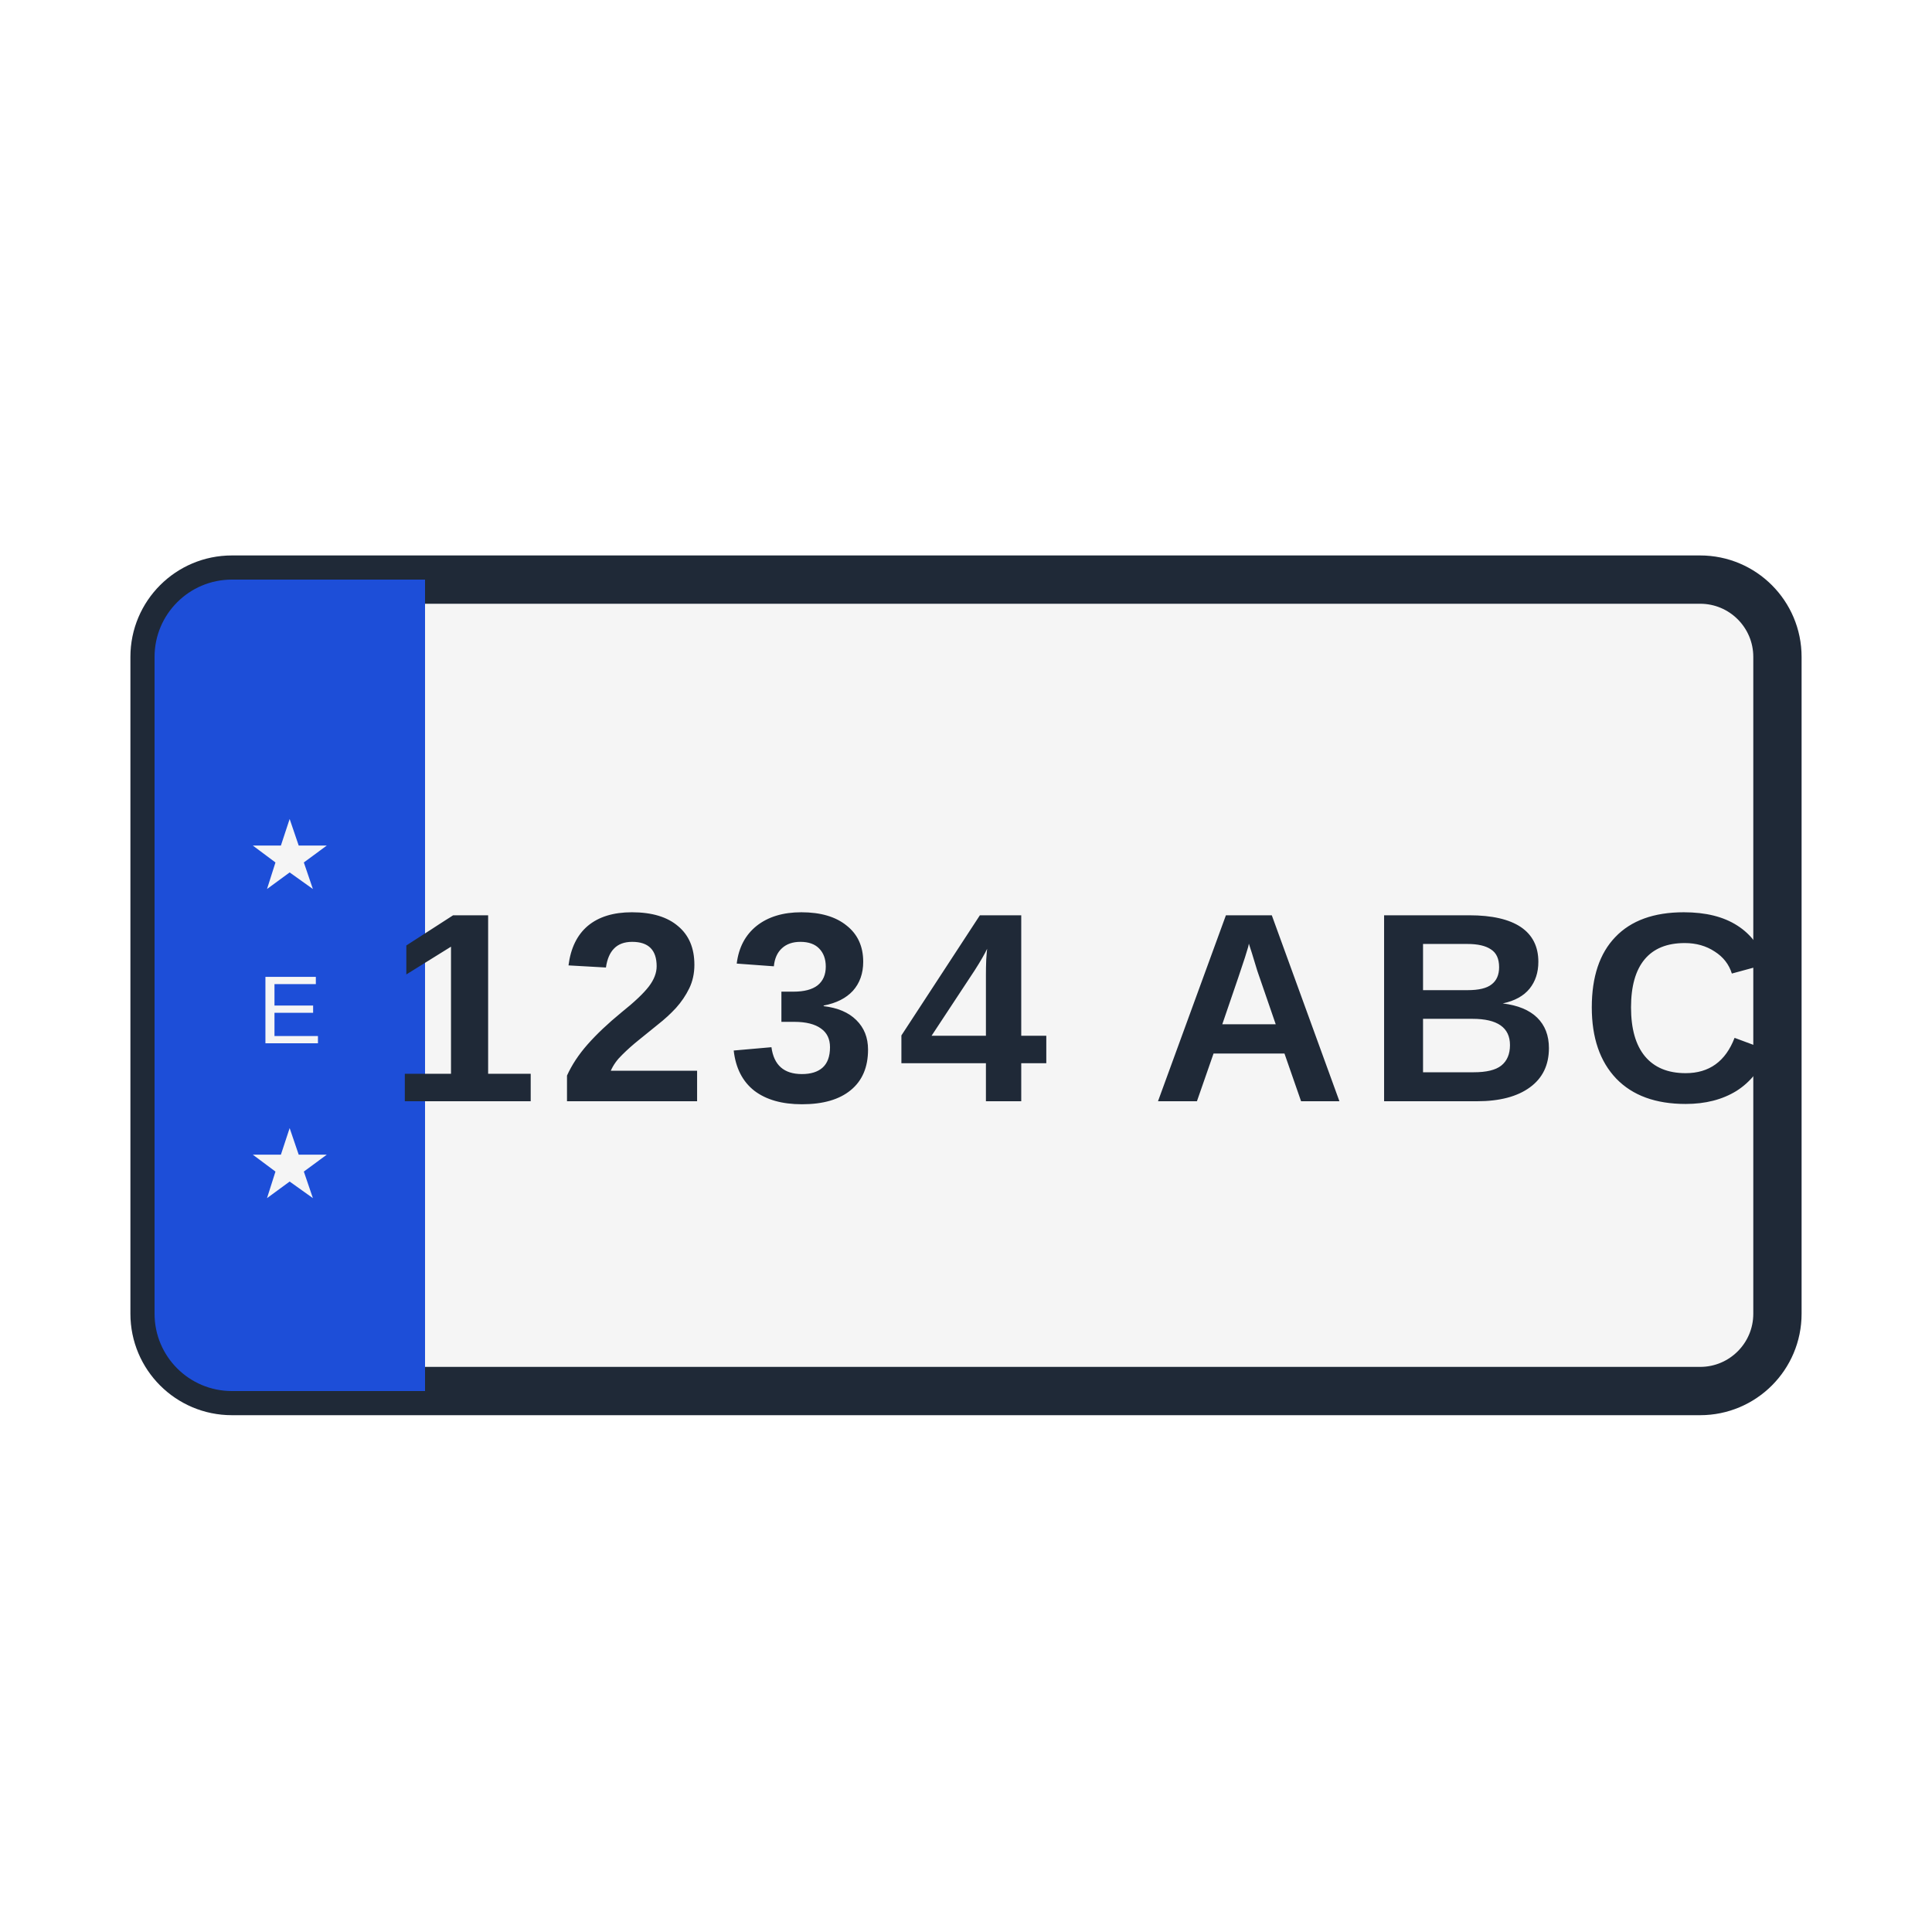
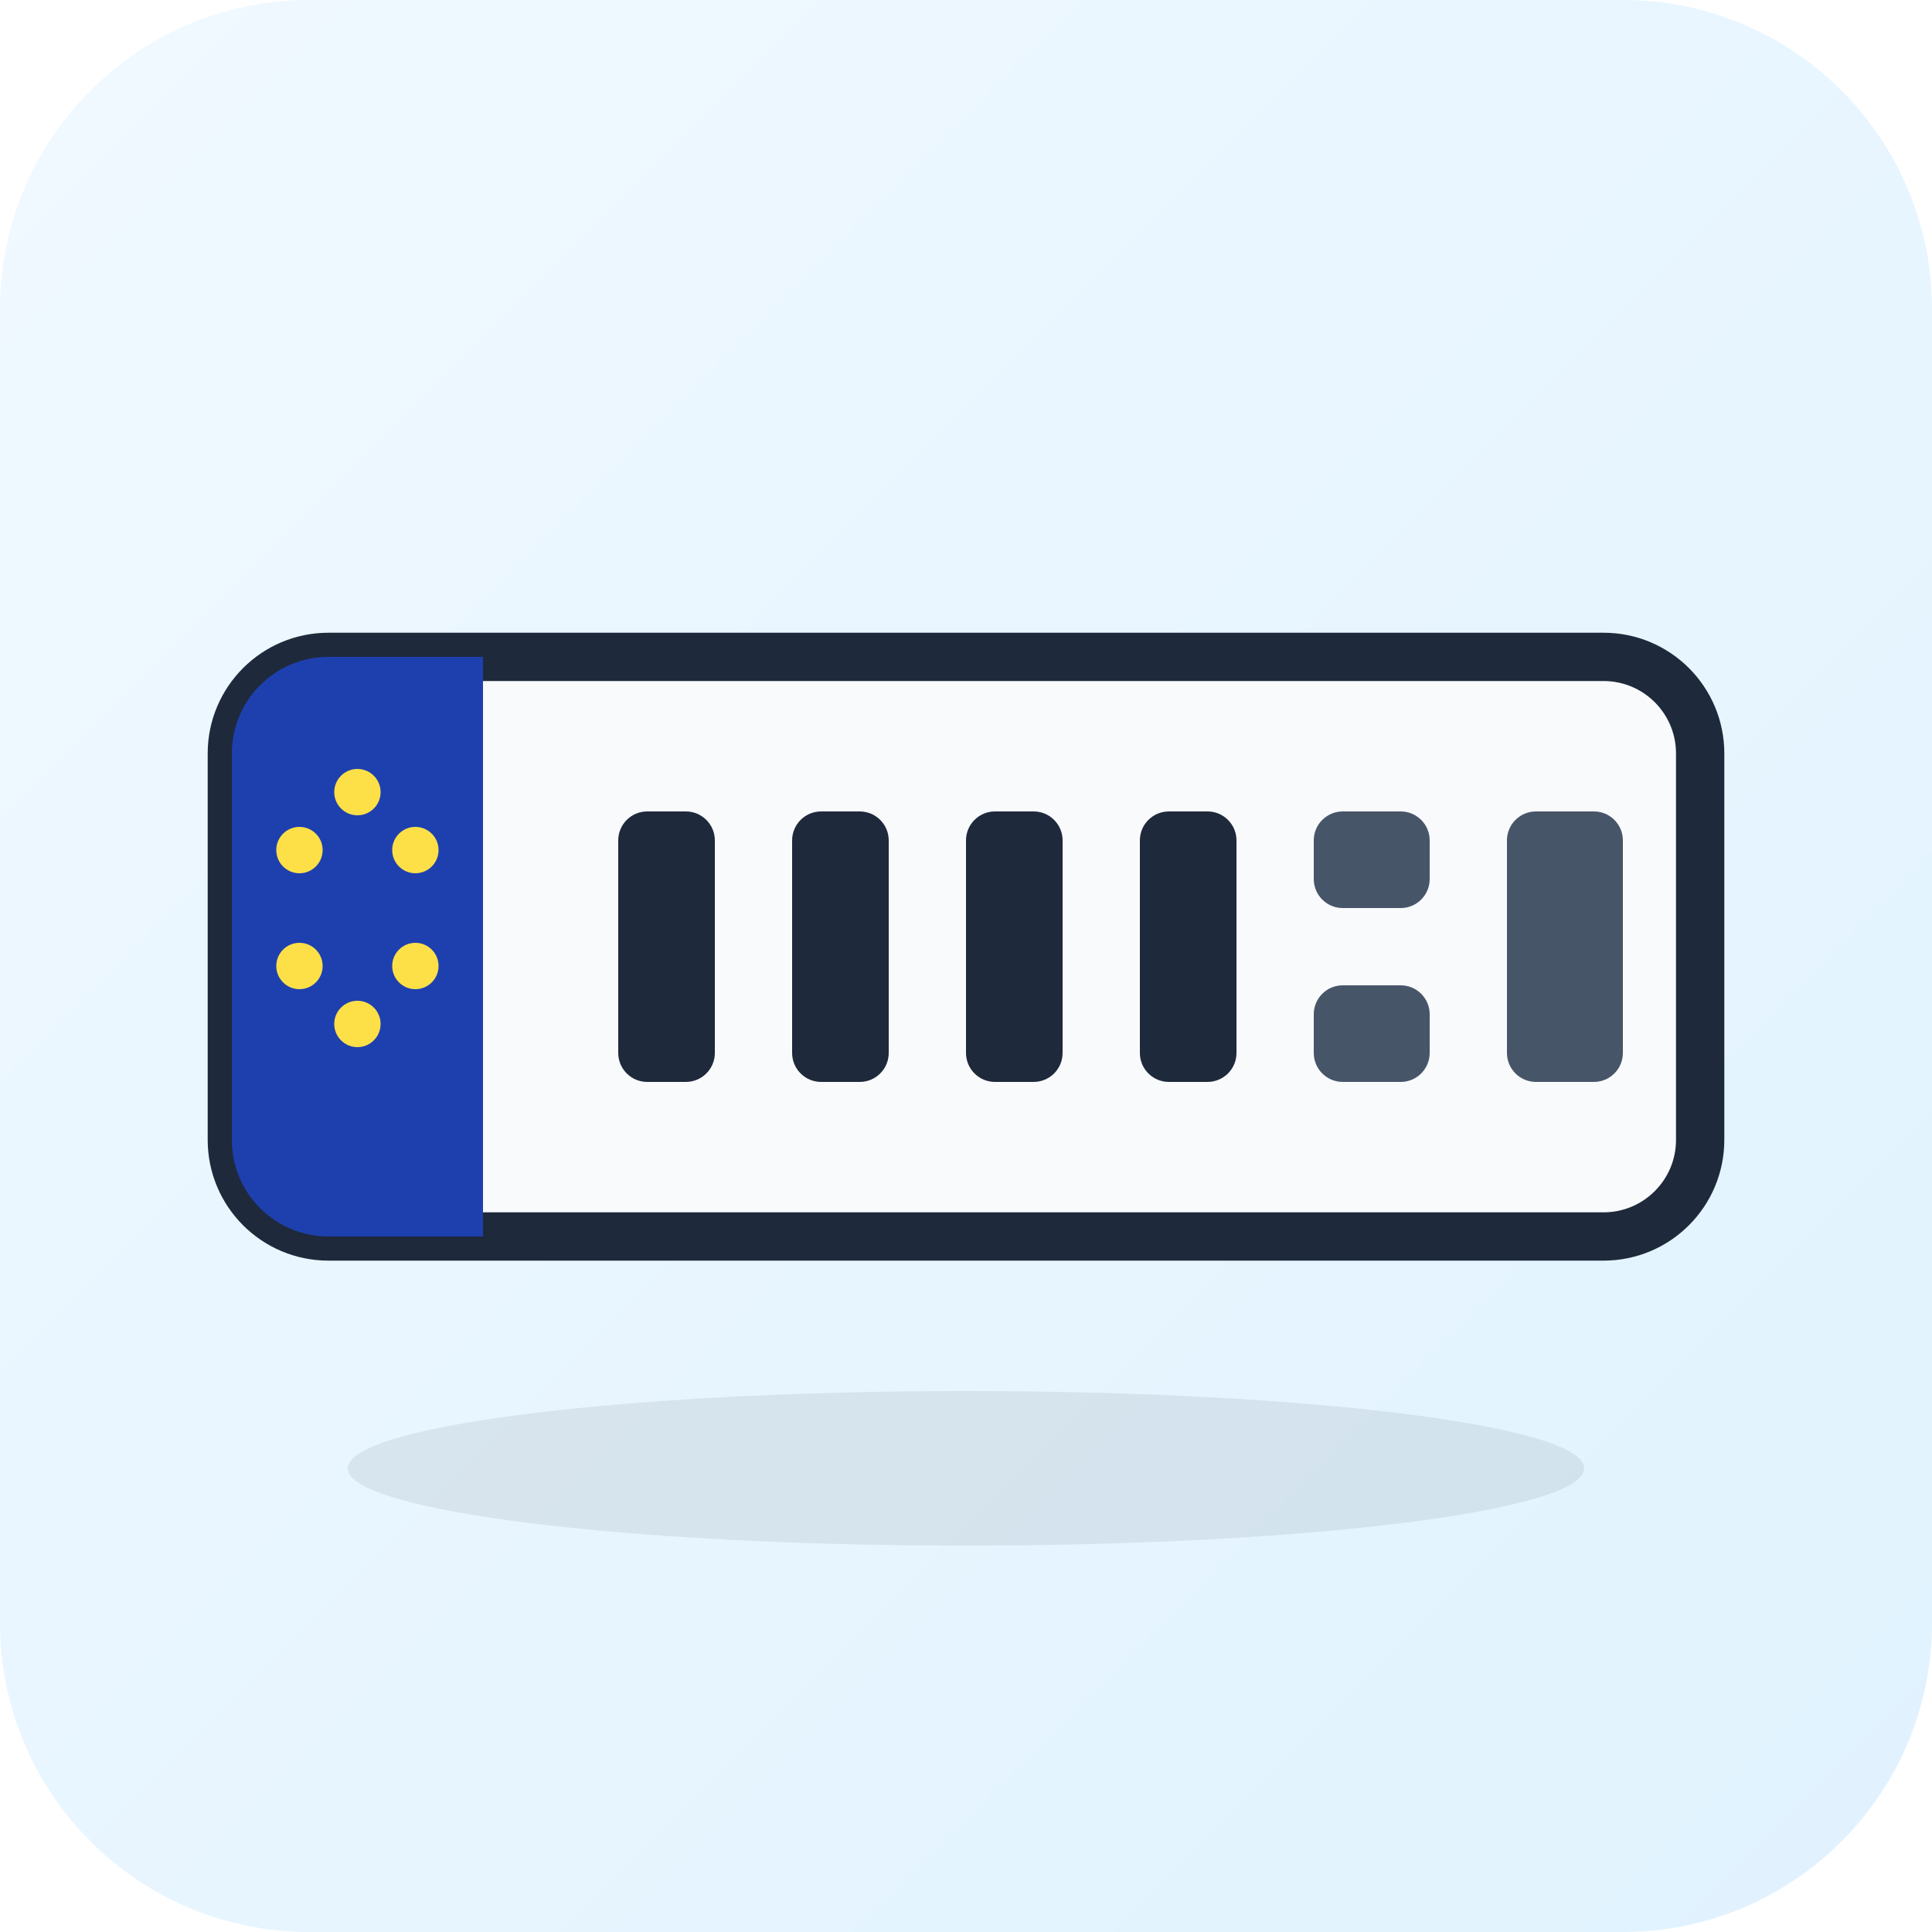
<svg xmlns="http://www.w3.org/2000/svg" viewBox="0 0 100 100">
-   <rect x="8" y="30" width="84" height="42" rx="4" ry="4" fill="#f5f5f5" stroke="#1f2937" stroke-width="2.5" />
-   <rect x="8" y="30" width="14" height="42" rx="4" ry="4" fill="#1d4ed8" />
-   <rect x="15" y="30" width="7" height="42" fill="#1d4ed8" />
-   <text x="15" y="46" font-family="Arial,sans-serif" font-size="5" fill="#f5f5f5" text-anchor="middle">★</text>
-   <text x="15" y="54" font-family="Arial,sans-serif" font-size="5" fill="#f5f5f5" text-anchor="middle">E</text>
-   <text x="15" y="62" font-family="Arial,sans-serif" font-size="5" fill="#f5f5f5" text-anchor="middle">★</text>
-   <text x="56" y="57" font-family="Arial,sans-serif" font-size="14" fill="#1f2937" font-weight="700" text-anchor="middle" letter-spacing="1">1234 ABC</text>
+   <defs>
+     <linearGradient id="mat_bg" x1="0" y1="0" x2="1" y2="1">
+       <stop offset="0" stop-color="#f0f9ff" />
+       <stop offset="1" stop-color="#e0f2fe" />
+     </linearGradient>
+   </defs>
+   <rect width="100" height="100" rx="16" fill="url(#mat_bg)" />
+   <ellipse cx="50" cy="76" rx="32" ry="4" fill="#0f172a" opacity=".08" />
+   <rect x="12" y="34" width="76" height="30" rx="5" fill="#f8fafc" stroke="#1e293b" stroke-width="2.5" />
+   <rect x="12" y="34" width="13" height="30" rx="5" fill="#1e40af" />
+   <rect x="20" y="34" width="5" height="30" fill="#1e40af" />
+   <g fill="#fde047">
+     <circle cx="18.5" cy="41" r="1.2" />
+     <circle cx="15.5" cy="44" r="1.2" />
+     <circle cx="21.5" cy="44" r="1.2" />
+     <circle cx="15.5" cy="50" r="1.2" />
+     <circle cx="21.5" cy="50" r="1.2" />
+     <circle cx="18.5" cy="53" r="1.2" />
+   </g>
+   <g fill="#1e293b">
+     <rect x="32" y="42" width="5" height="14" rx="1.5" />
+     <rect x="41" y="42" width="5" height="14" rx="1.5" />
+     <rect x="50" y="42" width="5" height="14" rx="1.5" />
+     <rect x="59" y="42" width="5" height="14" rx="1.5" />
+   </g>
+   <rect x="68" y="42" width="6" height="5" rx="1.5" fill="#475569" />
+   <rect x="68" y="51" width="6" height="5" rx="1.5" fill="#475569" />
+   <rect x="78" y="42" width="6" height="14" rx="1.5" fill="#475569" />
</svg>
